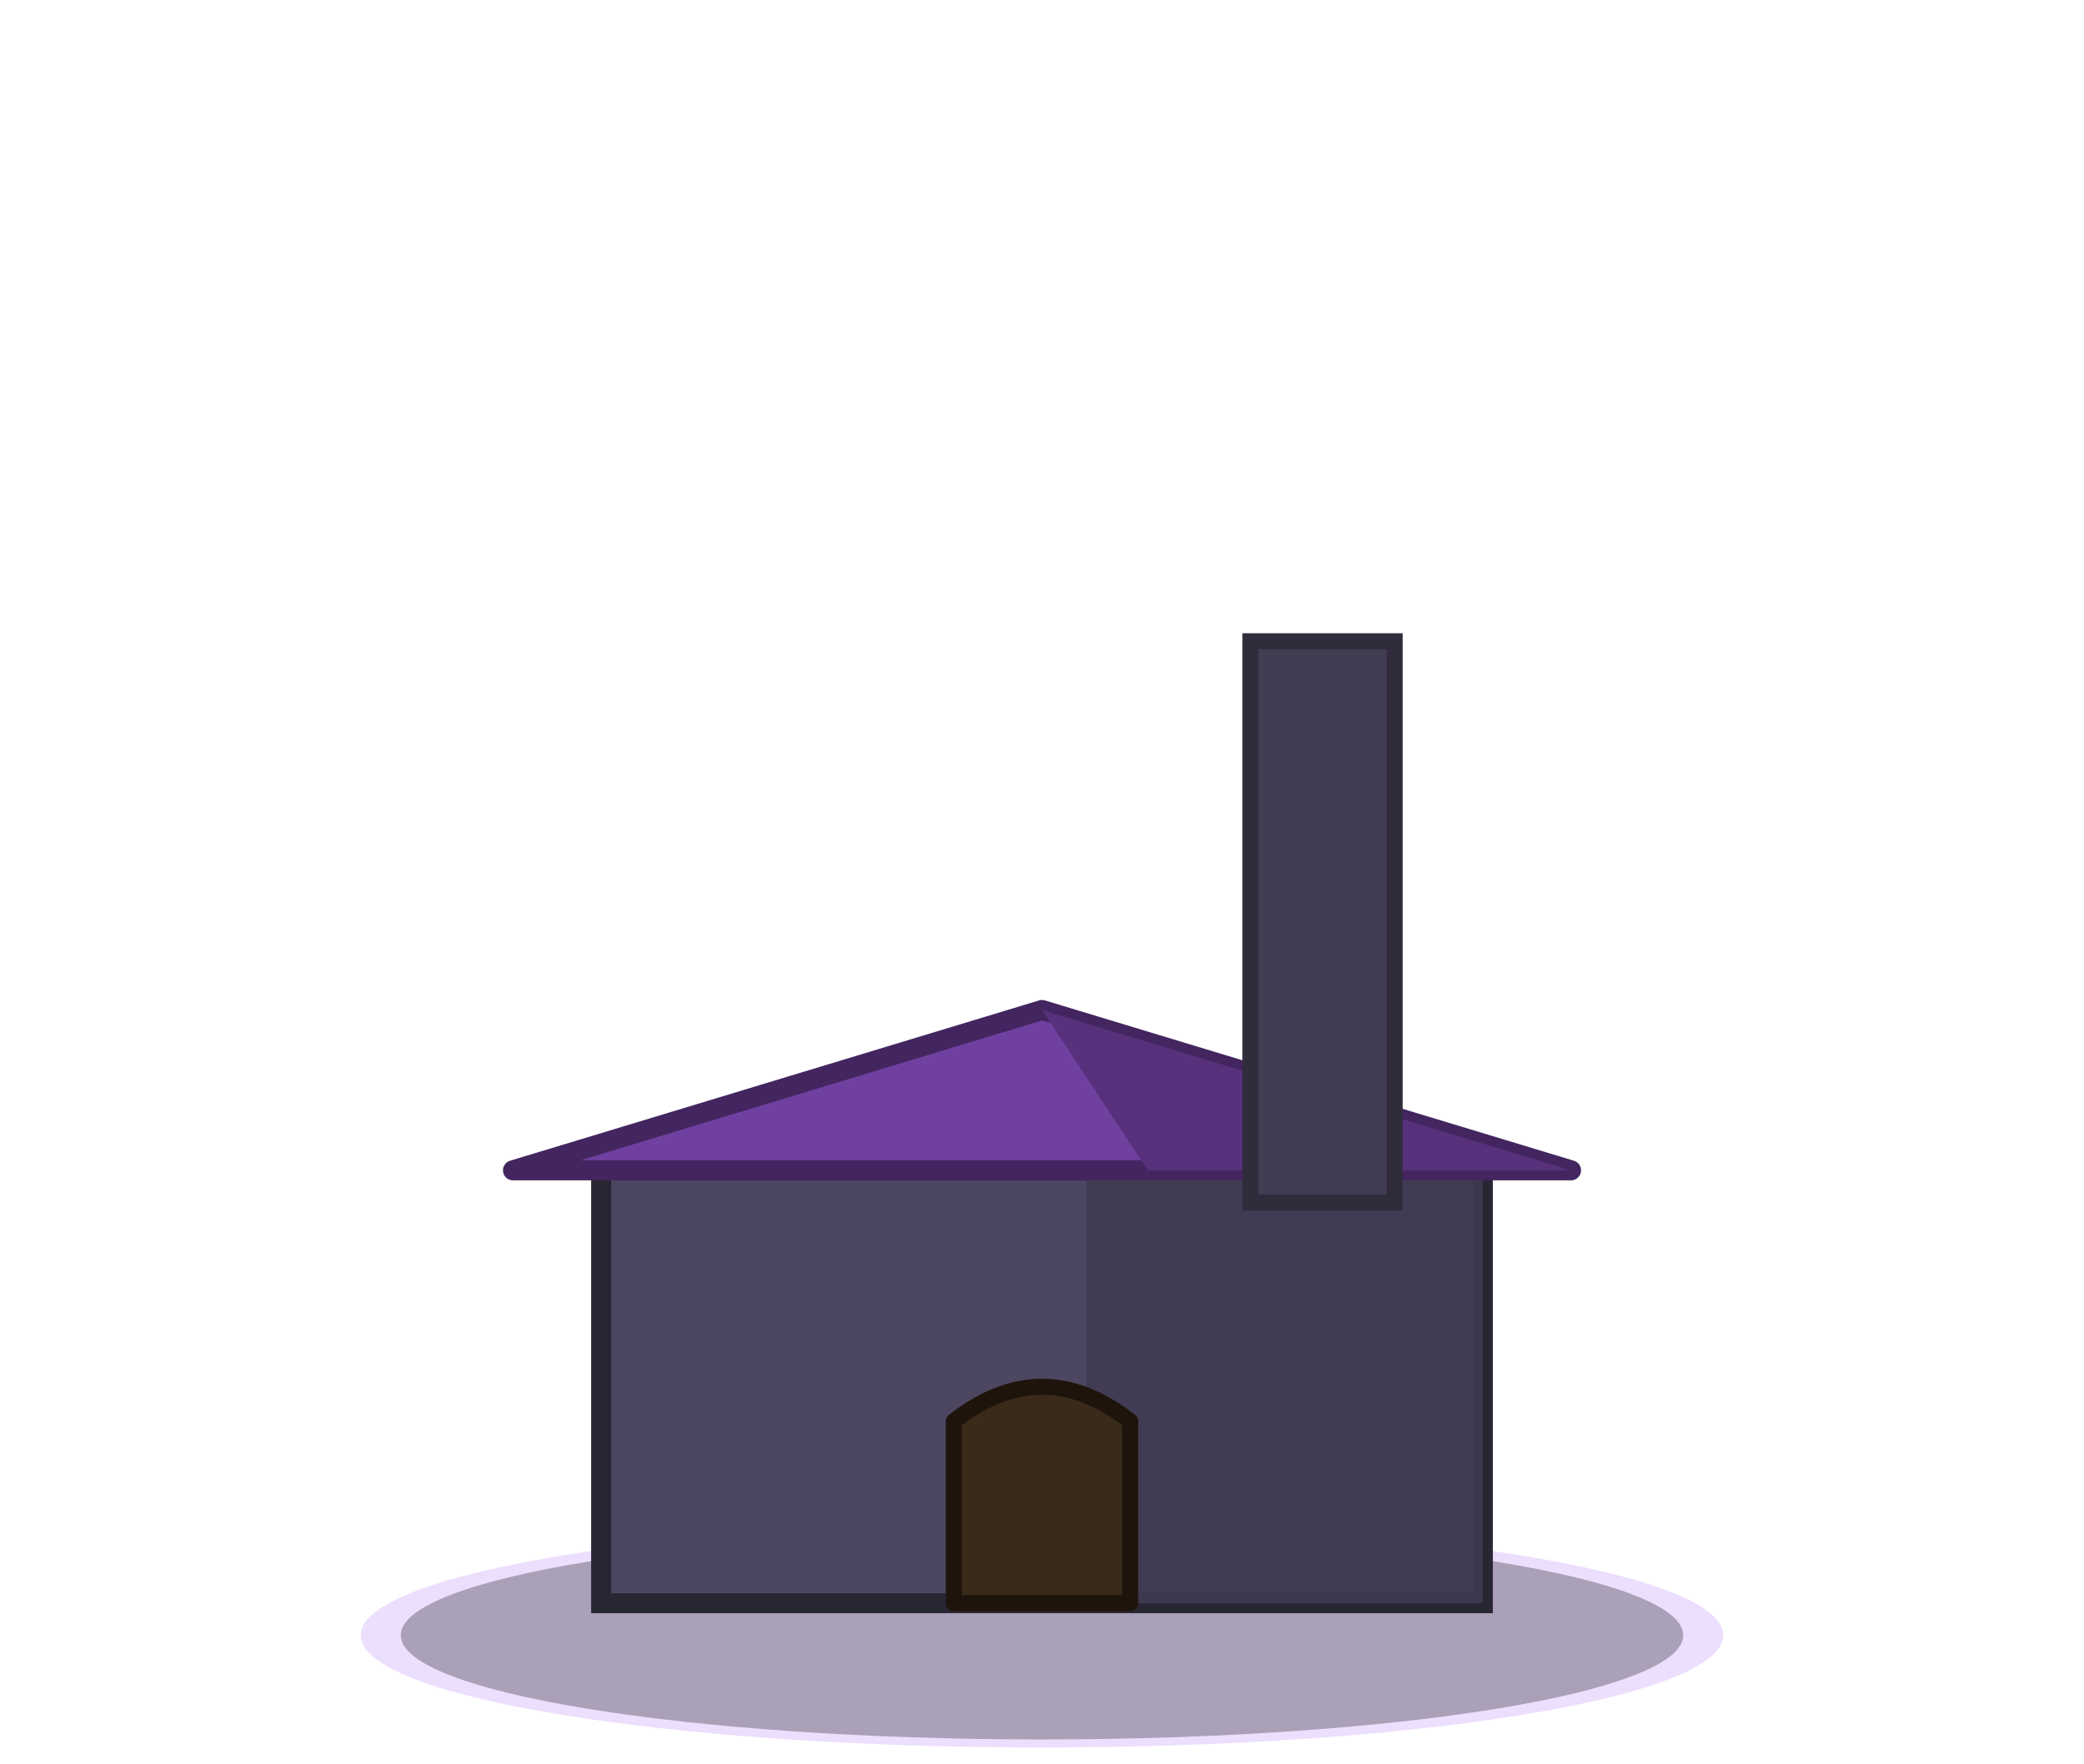
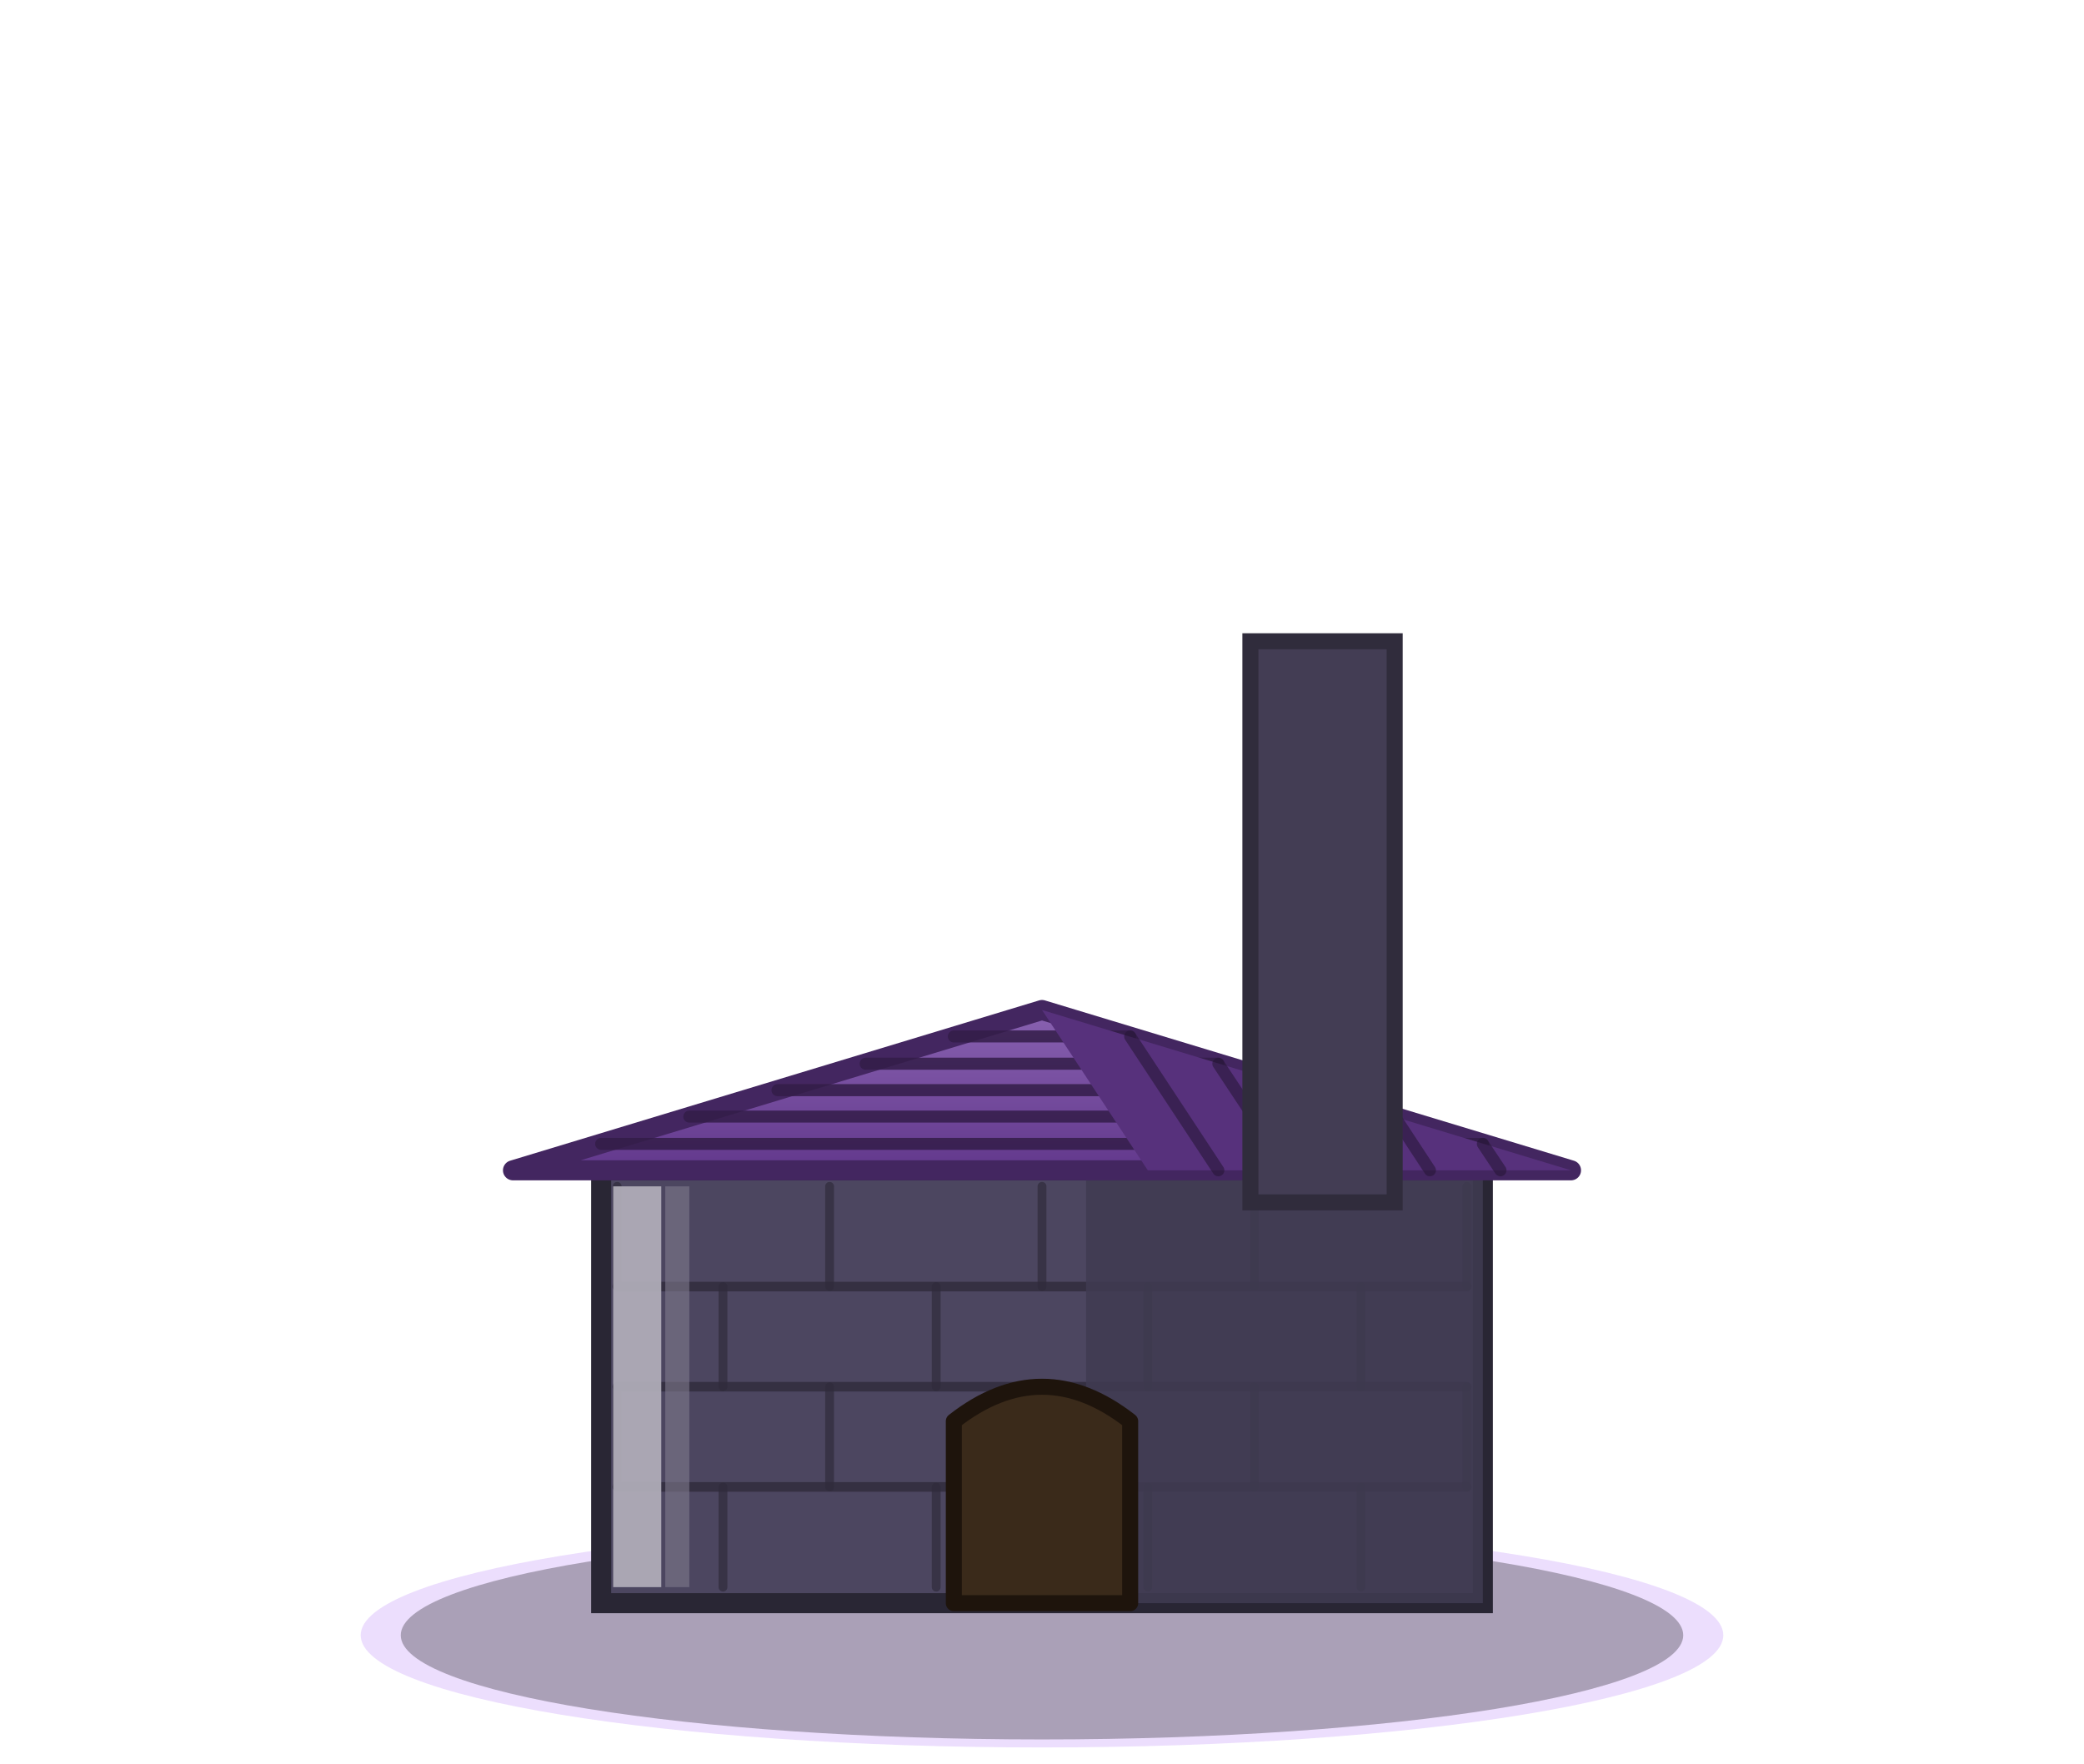
<svg xmlns="http://www.w3.org/2000/svg" width="260" height="220" viewBox="0 0 260 220">
  <ellipse cx="130.0" cy="204.0" rx="85.0" ry="14.0" fill="#c090f8" opacity="0.3" />
  <ellipse cx="130.0" cy="204.0" rx="80.0" ry="13.0" fill="#000" opacity="0.28" />
  <rect x="75.0" y="146.0" width="110.0" height="54.0" fill="#4c4660" stroke="#292634" stroke-width="2.5" />
+   <line x1="77.0" y1="160.5" x2="183.0" y2="160.5" stroke="#2f2b3b" stroke-width="1.2" stroke-linecap="round" opacity="0.8" />
+   <line x1="77.0" y1="173.0" x2="183.0" y2="173.0" stroke="#2f2b3b" stroke-width="1.2" stroke-linecap="round" opacity="0.8" />
+   <line x1="77.0" y1="185.5" x2="183.0" y2="185.5" stroke="#2f2b3b" stroke-width="1.2" stroke-linecap="round" opacity="0.8" />
+   <line x1="77.0" y1="148.0" x2="77.0" y2="160.5" stroke="#2f2b3b" stroke-width="1.1" stroke-linecap="round" opacity="0.7" />
+   <line x1="103.5" y1="148.0" x2="103.5" y2="160.5" stroke="#2f2b3b" stroke-width="1.1" stroke-linecap="round" opacity="0.7" />
+   <line x1="130.0" y1="148.0" x2="130.0" y2="160.5" stroke="#2f2b3b" stroke-width="1.1" stroke-linecap="round" opacity="0.7" />
+   <line x1="156.5" y1="148.0" x2="156.5" y2="160.5" stroke="#2f2b3b" stroke-width="1.1" stroke-linecap="round" opacity="0.7" />
+   <line x1="183.0" y1="148.0" x2="183.0" y2="160.5" stroke="#2f2b3b" stroke-width="1.1" stroke-linecap="round" opacity="0.7" />
+   <line x1="90.2" y1="160.5" x2="90.2" y2="173.0" stroke="#2f2b3b" stroke-width="1.1" stroke-linecap="round" opacity="0.7" />
+   <line x1="116.8" y1="160.5" x2="116.8" y2="173.0" stroke="#2f2b3b" stroke-width="1.1" stroke-linecap="round" opacity="0.7" />
+   <line x1="143.2" y1="160.5" x2="143.2" y2="173.0" stroke="#2f2b3b" stroke-width="1.1" stroke-linecap="round" opacity="0.7" />
+   <line x1="169.8" y1="160.5" x2="169.8" y2="173.0" stroke="#2f2b3b" stroke-width="1.1" stroke-linecap="round" opacity="0.7" />
+   <line x1="77.0" y1="173.0" x2="77.0" y2="185.5" stroke="#2f2b3b" stroke-width="1.1" stroke-linecap="round" opacity="0.7" />
+   <line x1="103.5" y1="173.0" x2="103.5" y2="185.5" stroke="#2f2b3b" stroke-width="1.1" stroke-linecap="round" opacity="0.7" />
+   <line x1="130.0" y1="173.0" x2="130.0" y2="185.5" stroke="#2f2b3b" stroke-width="1.1" stroke-linecap="round" opacity="0.7" />
+   <line x1="156.5" y1="173.0" x2="156.5" y2="185.5" stroke="#2f2b3b" stroke-width="1.1" stroke-linecap="round" opacity="0.7" />
+   <line x1="183.0" y1="173.0" x2="183.0" y2="185.5" stroke="#2f2b3b" stroke-width="1.1" stroke-linecap="round" opacity="0.7" />
+   <line x1="90.2" y1="185.5" x2="90.2" y2="198.0" stroke="#2f2b3b" stroke-width="1.1" stroke-linecap="round" opacity="0.7" />
+   <line x1="116.8" y1="185.5" x2="116.8" y2="198.0" stroke="#2f2b3b" stroke-width="1.1" stroke-linecap="round" opacity="0.7" />
+   <line x1="143.2" y1="185.5" x2="143.2" y2="198.0" stroke="#2f2b3b" stroke-width="1.1" stroke-linecap="round" opacity="0.7" />
+   <line x1="169.8" y1="185.5" x2="169.8" y2="198.0" stroke="#2f2b3b" stroke-width="1.1" stroke-linecap="round" opacity="0.7" />
  <rect x="135.5" y="146.0" width="49.5" height="54.0" fill="#403b51" opacity="0.85" />
-   <polygon points="64.0,146.0 130.0,126.0 196.0,146.0" fill="#7040a0" stroke="#432660" stroke-width="2.5" stroke-linejoin="round" />
+   <rect x="76.5" y="148.0" width="6.0" height="50.0" fill="#aeabb7" opacity="0.95" />
+   <rect x="83.0" y="148.0" width="3.0" height="50.0" fill="#7e798c" opacity="0.6" />
+   <defs>
+     <linearGradient id="gr364" x1="0" y1="0" x2="0" y2="1">
+       <stop offset="0" stop-color="#8962b1" />
+       <stop offset="1" stop-color="#62388c" />
+     </linearGradient>
+   </defs>
+   <polygon points="64.0,146.0 130.0,126.0 196.0,146.0" fill="url(#gr364)" stroke="#432660" stroke-width="2.5" stroke-linejoin="round" />
+   <line x1="75.0" y1="142.7" x2="185.0" y2="142.7" stroke="#321c48" stroke-width="1.5" stroke-linecap="round" opacity="0.85" />
+   <line x1="86.0" y1="139.3" x2="174.0" y2="139.3" stroke="#321c48" stroke-width="1.5" stroke-linecap="round" opacity="0.85" />
+   <line x1="97.0" y1="136.0" x2="163.0" y2="136.0" stroke="#321c48" stroke-width="1.5" stroke-linecap="round" opacity="0.85" />
+   <line x1="108.0" y1="132.7" x2="152.0" y2="132.7" stroke="#321c48" stroke-width="1.5" stroke-linecap="round" opacity="0.85" />
+   <line x1="119.0" y1="129.3" x2="141.0" y2="129.3" stroke="#321c48" stroke-width="1.5" stroke-linecap="round" opacity="0.85" />
+   <line x1="80.5" y1="146.0" x2="130.0" y2="126.0" stroke="#321c48" stroke-width="0" stroke-linecap="round" opacity="0" />
+   <line x1="97.0" y1="146.0" x2="130.0" y2="126.0" stroke="#321c48" stroke-width="0" stroke-linecap="round" opacity="0" />
+   <line x1="113.5" y1="146.0" x2="130.0" y2="126.0" stroke="#321c48" stroke-width="0" stroke-linecap="round" opacity="0" />
+   <line x1="130.0" y1="146.0" x2="130.0" y2="126.0" stroke="#321c48" stroke-width="0" stroke-linecap="round" opacity="0" />
+   <line x1="146.5" y1="146.0" x2="130.0" y2="126.0" stroke="#321c48" stroke-width="0" stroke-linecap="round" opacity="0" />
+   <line x1="163.0" y1="146.0" x2="130.0" y2="126.0" stroke="#321c48" stroke-width="0" stroke-linecap="round" opacity="0" />
+   <line x1="179.5" y1="146.0" x2="130.0" y2="126.0" stroke="#321c48" stroke-width="0" stroke-linecap="round" opacity="0" />
  <polygon points="130.0,126.0 196.0,146.0 143.2,146.0" fill="#57317c" />
+   <line x1="141.0" y1="129.3" x2="152.0" y2="146.0" stroke="#271637" stroke-width="1.5" stroke-linecap="round" opacity="0.6" />
+   <line x1="152.0" y1="132.7" x2="160.8" y2="146.0" stroke="#271637" stroke-width="1.5" stroke-linecap="round" opacity="0.6" />
+   <line x1="163.0" y1="136.0" x2="169.6" y2="146.0" stroke="#271637" stroke-width="1.5" stroke-linecap="round" opacity="0.6" />
+   <line x1="174.0" y1="139.3" x2="178.4" y2="146.0" stroke="#271637" stroke-width="1.5" stroke-linecap="round" opacity="0.6" />
+   <line x1="185.0" y1="142.7" x2="187.2" y2="146.0" stroke="#271637" stroke-width="1.5" stroke-linecap="round" opacity="0.6" />
+   <line x1="131.7" y1="128.5" x2="196.0" y2="146.0" stroke="#271637" stroke-width="0" stroke-linecap="round" opacity="0" />
+   <line x1="133.3" y1="131.0" x2="196.0" y2="146.0" stroke="#271637" stroke-width="0" stroke-linecap="round" opacity="0" />
+   <line x1="134.9" y1="133.5" x2="196.0" y2="146.0" stroke="#271637" stroke-width="0" stroke-linecap="round" opacity="0" />
+   <line x1="136.6" y1="136.0" x2="196.0" y2="146.0" stroke="#271637" stroke-width="0" stroke-linecap="round" opacity="0" />
+   <line x1="138.2" y1="138.5" x2="196.0" y2="146.0" stroke="#271637" stroke-width="0" stroke-linecap="round" opacity="0" />
+   <line x1="139.9" y1="141.0" x2="196.0" y2="146.0" stroke="#271637" stroke-width="0" stroke-linecap="round" opacity="0" />
+   <line x1="141.5" y1="143.5" x2="196.0" y2="146.0" stroke="#271637" stroke-width="0" stroke-linecap="round" opacity="0" />
  <path d="M119.0 200.0 v-22.7 q11.0 -8.6 22.0 0 v22.7 z" fill="#3a2a1a" stroke="#1e140c" stroke-width="2" stroke-linejoin="round" stroke-linecap="round" />
  <rect x="156.0" y="80.0" width="18.0" height="70.0" fill="#433d54" stroke="#302c3c" stroke-width="2" />
</svg>
